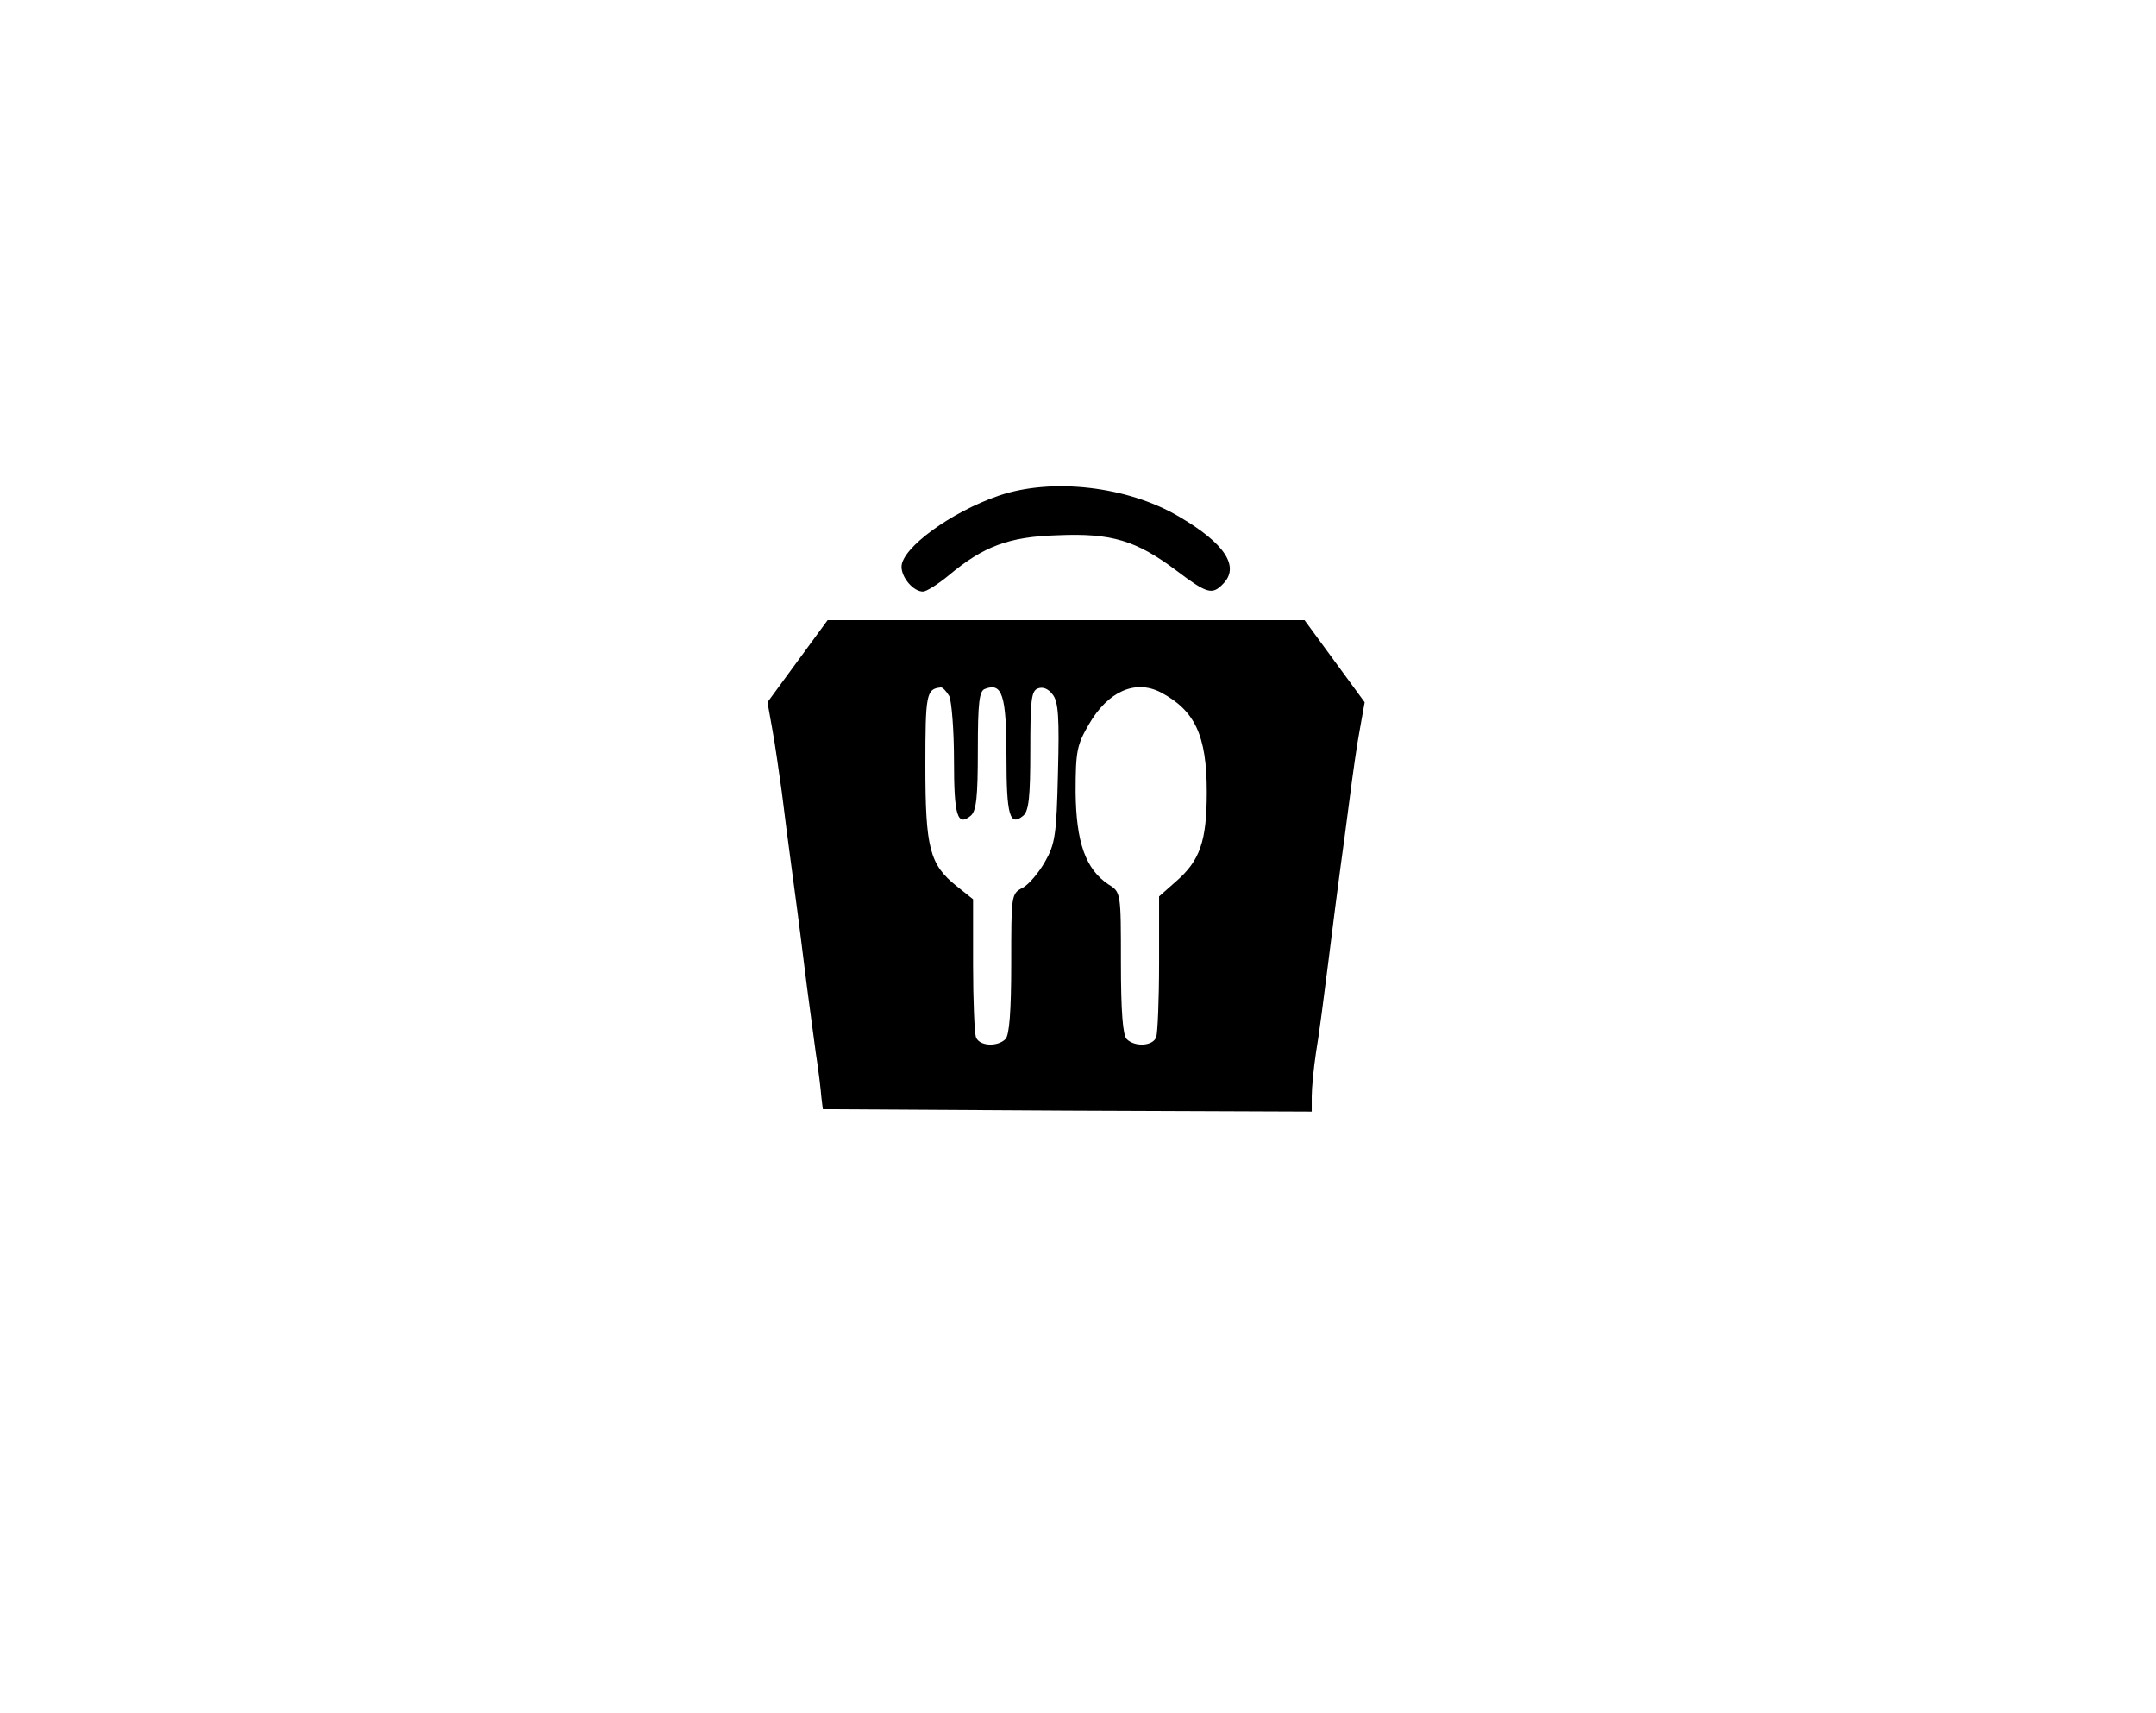
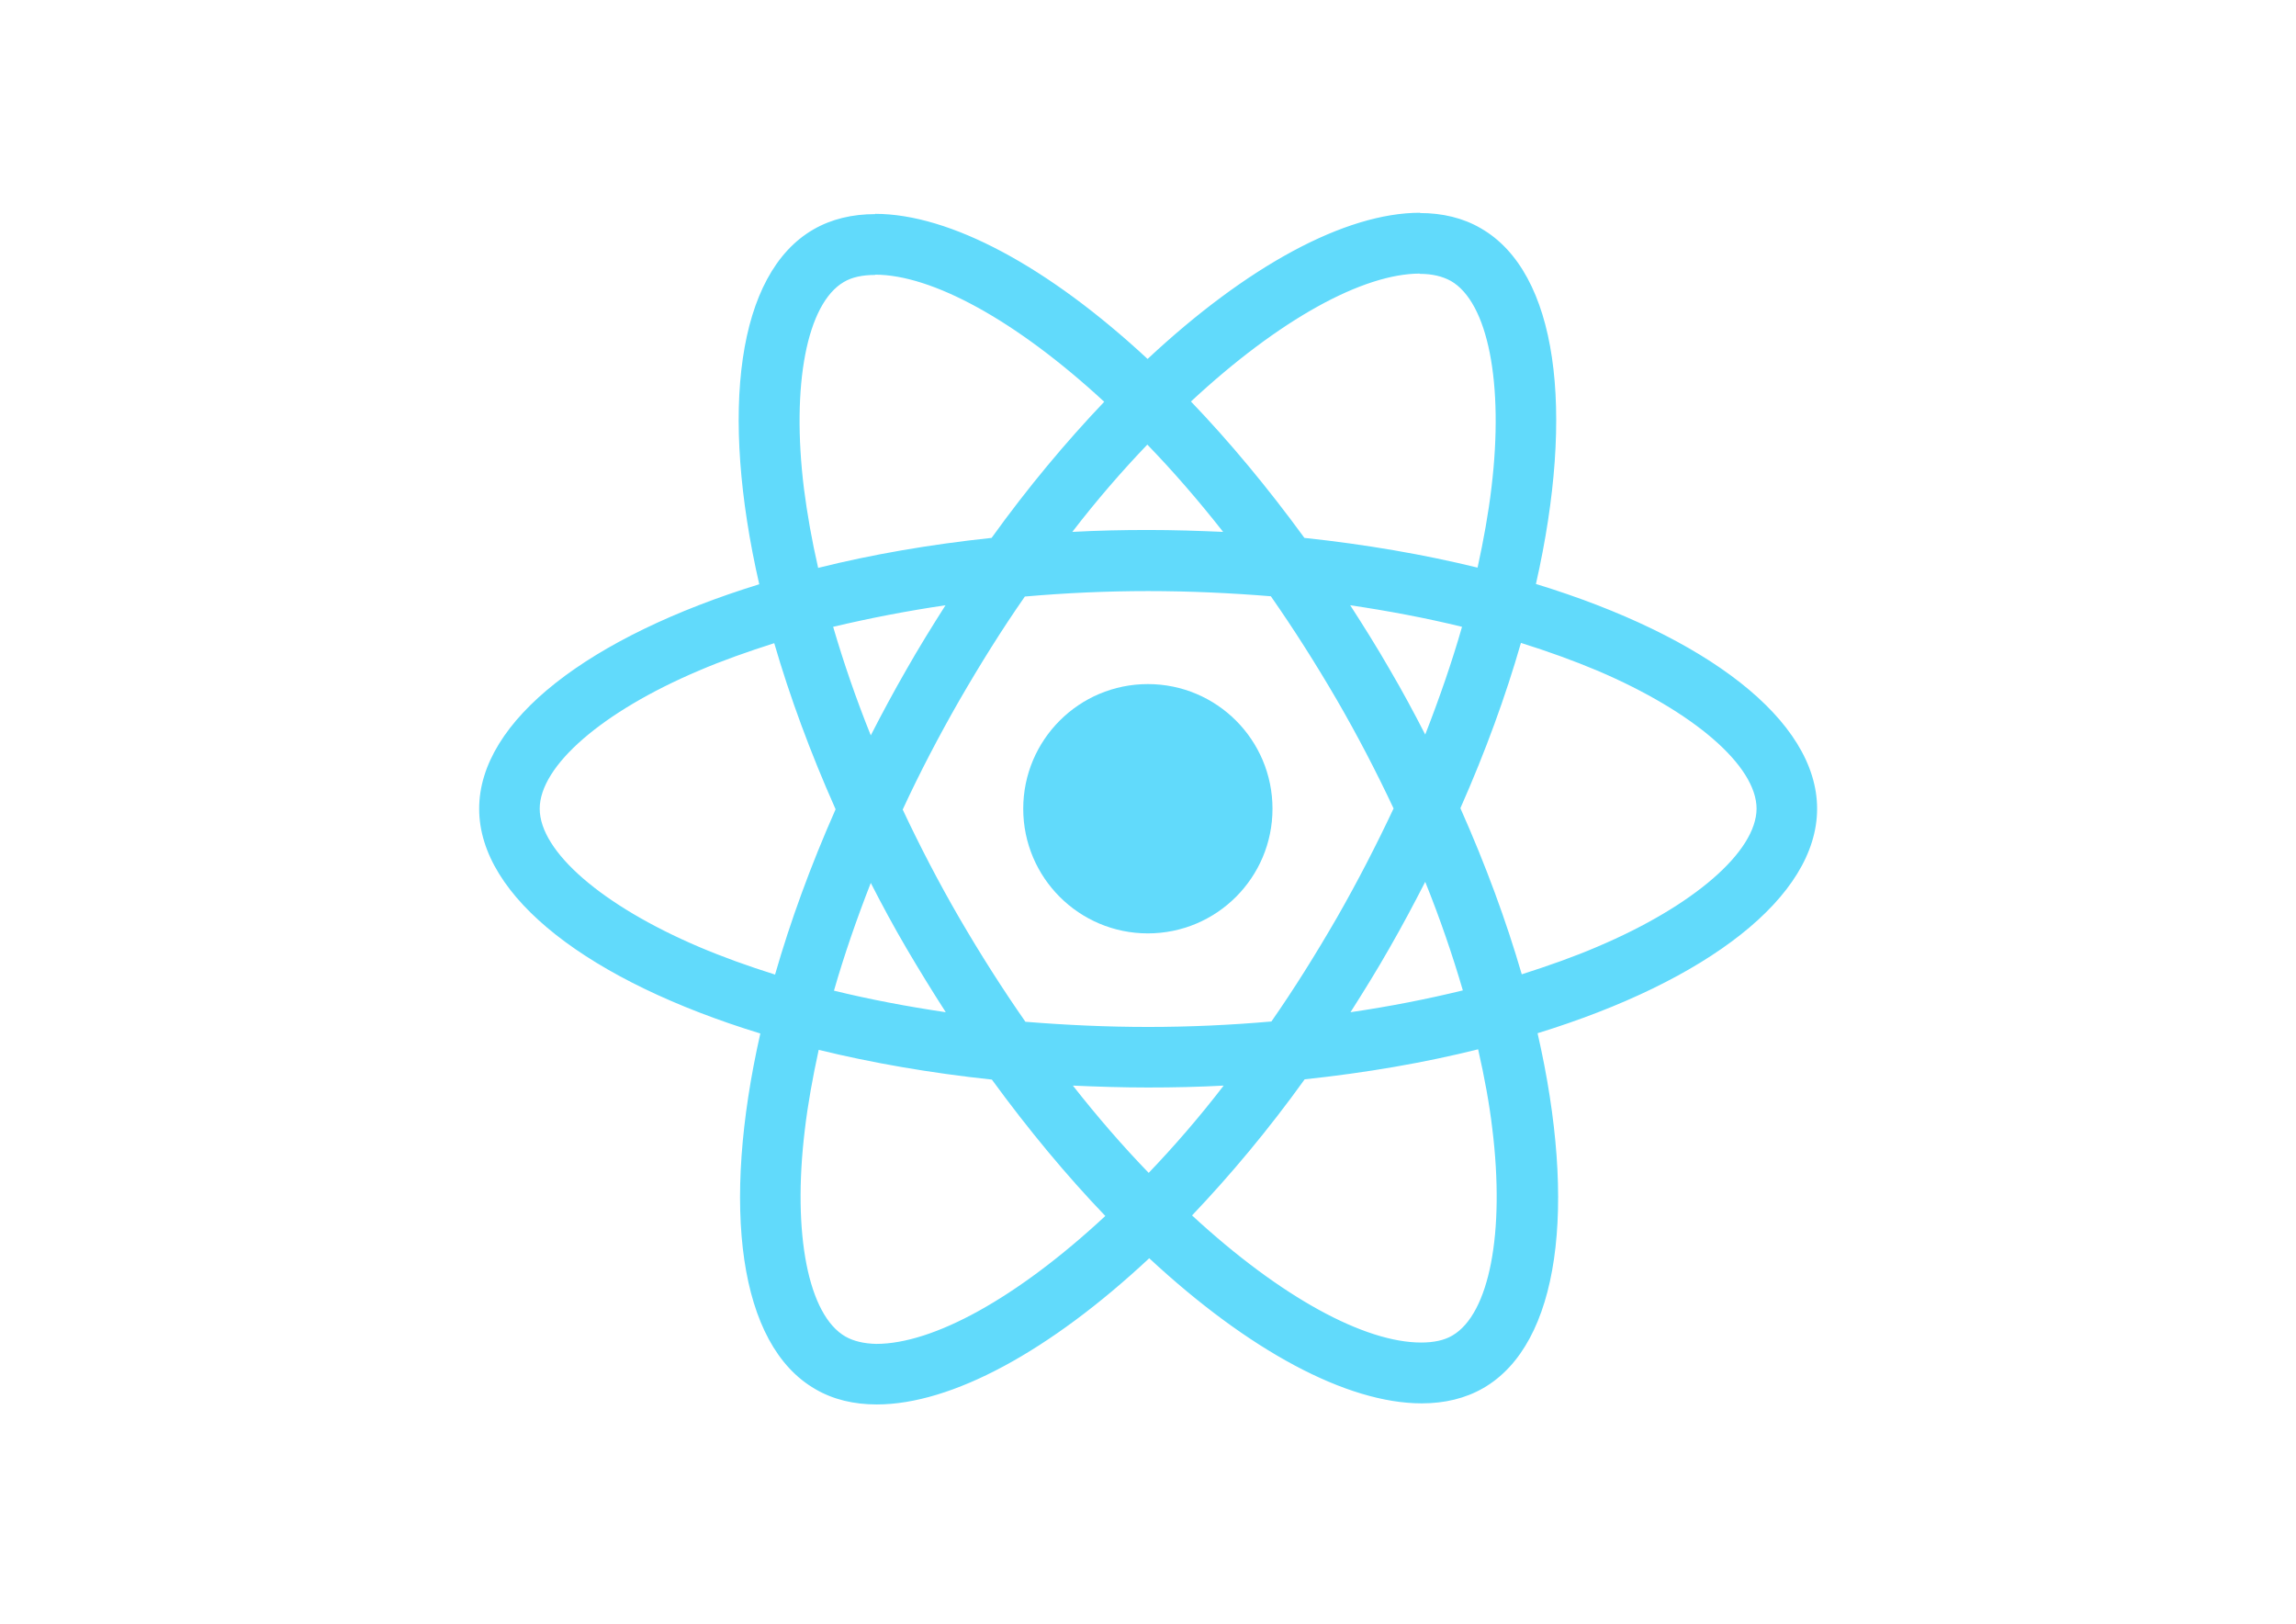
- <svg xmlns="http://www.w3.org/2000/svg" version="1.0" width="452pt" height="359pt" viewBox="0 0 452 359" preserveAspectRatio="xMidYMid meet">
-   <g transform="translate(0,359) scale(0.1,-0.1)" fill="#000000" stroke="none">
-     <path d="M2094 2551 c-100 -34 -204 -110 -204 -149 0 -23 25 -52 45 -52 7 0 31 15 54 34 73 61 126 81 228 84 113 5 165 -11 248 -73 65 -49 76 -53 99 -29 36 36 4 85 -92 141 -108 64 -267 82 -378 44z" />
-     <path d="M1672 2204 l-63 -86 10 -56 c6 -31 14 -91 20 -132 5 -41 14 -111 20 -155 6 -44 18 -134 26 -200 8 -66 20 -151 25 -190 6 -38 11 -81 12 -95 l3 -25 513 -3 512 -2 0 32 c0 17 4 59 9 92 6 34 17 120 26 191 9 72 20 159 25 195 5 36 14 103 20 150 6 47 15 111 21 142 l10 56 -63 86 -63 86 -500 0 -500 0 -63 -86z m318 -73 c5 -11 10 -71 10 -135 0 -116 7 -139 35 -116 12 10 15 40 15 137 0 101 3 125 15 129 36 14 45 -13 45 -142 0 -124 7 -147 35 -124 12 10 15 40 15 137 0 105 2 125 16 130 11 4 22 -1 31 -13 12 -15 14 -49 11 -164 -3 -130 -6 -149 -27 -186 -13 -23 -34 -48 -47 -55 -24 -12 -24 -15 -24 -159 0 -100 -4 -150 -12 -158 -17 -17 -55 -15 -62 4 -3 9 -6 77 -6 152 l0 137 -35 28 c-56 45 -65 79 -65 252 0 150 2 161 32 164 4 1 12 -8 18 -18z m443 8 c72 -38 97 -90 97 -209 0 -103 -14 -144 -65 -188 l-35 -31 0 -140 c0 -77 -3 -146 -6 -155 -7 -19 -45 -21 -62 -4 -8 8 -12 58 -12 160 0 147 0 148 -26 164 -48 32 -68 88 -69 194 0 86 3 99 28 142 40 69 97 94 150 67z" />
+ <svg xmlns="http://www.w3.org/2000/svg" viewBox="0 0 841.9 595.3">
+   <g fill="#61DAFB">
+     <path d="M666.3 296.5c0-32.5-40.7-63.3-103.1-82.4 14.4-63.6 8-114.2-20.2-130.4-6.5-3.8-14.1-5.6-22.4-5.6v22.3c4.6 0 8.3.9 11.4 2.6 13.6 7.8 19.5 37.5 14.9 75.7-1.1 9.4-2.9 19.3-5.1 29.4-19.6-4.8-41-8.5-63.5-10.9-13.5-18.5-27.5-35.3-41.6-50 32.6-30.3 63.2-46.9 84-46.9V78c-27.5 0-63.5 19.6-99.9 53.6-36.4-33.8-72.4-53.2-99.9-53.2v22.3c20.7 0 51.4 16.5 84 46.6-14 14.7-28 31.4-41.3 49.9-22.6 2.4-44 6.1-63.6 11-2.3-10-4-19.7-5.2-29-4.7-38.2 1.1-67.9 14.6-75.8 3-1.8 6.9-2.6 11.5-2.6V78.5c-8.4 0-16 1.8-22.6 5.6-28.1 16.2-34.4 66.7-19.9 130.1-62.2 19.2-102.7 49.9-102.7 82.3 0 32.5 40.7 63.3 103.1 82.4-14.4 63.6-8 114.2 20.2 130.4 6.5 3.8 14.1 5.6 22.5 5.6 27.5 0 63.5-19.6 99.9-53.6 36.4 33.8 72.4 53.2 99.9 53.2 8.4 0 16-1.8 22.6-5.6 28.1-16.2 34.4-66.7 19.9-130.1 62-19.1 102.5-49.9 102.5-82.3zm-130.2-66.7c-3.7 12.9-8.3 26.2-13.5 39.5-4.1-8-8.4-16-13.1-24-4.6-8-9.5-15.8-14.4-23.4 14.2 2.1 27.9 4.7 41 7.9zm-45.8 106.5c-7.8 13.5-15.8 26.3-24.1 38.2-14.9 1.3-30 2-45.2 2-15.1 0-30.2-.7-45-1.9-8.3-11.9-16.4-24.6-24.2-38-7.6-13.1-14.5-26.4-20.8-39.8 6.2-13.4 13.2-26.8 20.7-39.9 7.8-13.5 15.8-26.3 24.1-38.2 14.9-1.3 30-2 45.2-2 15.1 0 30.2.7 45 1.9 8.3 11.9 16.4 24.6 24.2 38 7.6 13.1 14.5 26.4 20.8 39.8-6.3 13.4-13.2 26.8-20.7 39.9zm32.3-13c5.4 13.4 10 26.8 13.8 39.8-13.1 3.2-26.9 5.9-41.2 8 4.9-7.7 9.8-15.6 14.4-23.7 4.6-8 8.9-16.1 13-24.1zM421.2 430c-9.3-9.6-18.6-20.3-27.8-32 9 .4 18.2.7 27.5.7 9.4 0 18.7-.2 27.8-.7-9 11.7-18.3 22.4-27.5 32zm-74.4-58.9c-14.2-2.1-27.9-4.7-41-7.9 3.7-12.9 8.3-26.2 13.5-39.5 4.1 8 8.4 16 13.1 24 4.7 8 9.5 15.8 14.4 23.4zM420.7 163c9.3 9.6 18.6 20.3 27.8 32-9-.4-18.2-.7-27.5-.7-9.4 0-18.7.2-27.8.7 9-11.7 18.3-22.4 27.5-32zm-74 58.9c-4.9 7.7-9.8 15.6-14.4 23.7-4.6 8-8.9 16-13 24-5.4-13.4-10-26.8-13.8-39.8 13.1-3.1 26.9-5.8 41.2-7.9zm-90.5 125.2c-35.4-15.1-58.3-34.9-58.3-50.6 0-15.7 22.9-35.6 58.3-50.6 8.6-3.7 18-7 27.7-10.1 5.7 19.6 13.2 40 22.5 60.9-9.2 20.8-16.6 41.1-22.2 60.6-9.9-3.1-19.3-6.5-28-10.2zM310 490c-13.6-7.8-19.5-37.5-14.9-75.7 1.1-9.4 2.9-19.3 5.1-29.4 19.6 4.8 41 8.5 63.5 10.9 13.5 18.5 27.5 35.3 41.6 50-32.6 30.3-63.2 46.9-84 46.9-4.5-.1-8.3-1-11.3-2.7zm237.2-76.2c4.7 38.2-1.1 67.9-14.6 75.8-3 1.8-6.9 2.6-11.5 2.6-20.7 0-51.4-16.5-84-46.6 14-14.7 28-31.4 41.3-49.9 22.6-2.4 44-6.1 63.6-11 2.3 10.1 4.1 19.8 5.2 29.1zm38.5-66.7c-8.6 3.7-18 7-27.7 10.1-5.7-19.6-13.2-40-22.5-60.9 9.2-20.8 16.6-41.1 22.2-60.6 9.9 3.1 19.3 6.5 28.1 10.2 35.4 15.1 58.3 34.9 58.3 50.6-.1 15.7-23 35.6-58.4 50.6zM320.8 78.4z" />
+     <circle cx="420.9" cy="296.5" r="45.7" />
+     <path d="M520.5 78.1z" />
  </g>
</svg>
